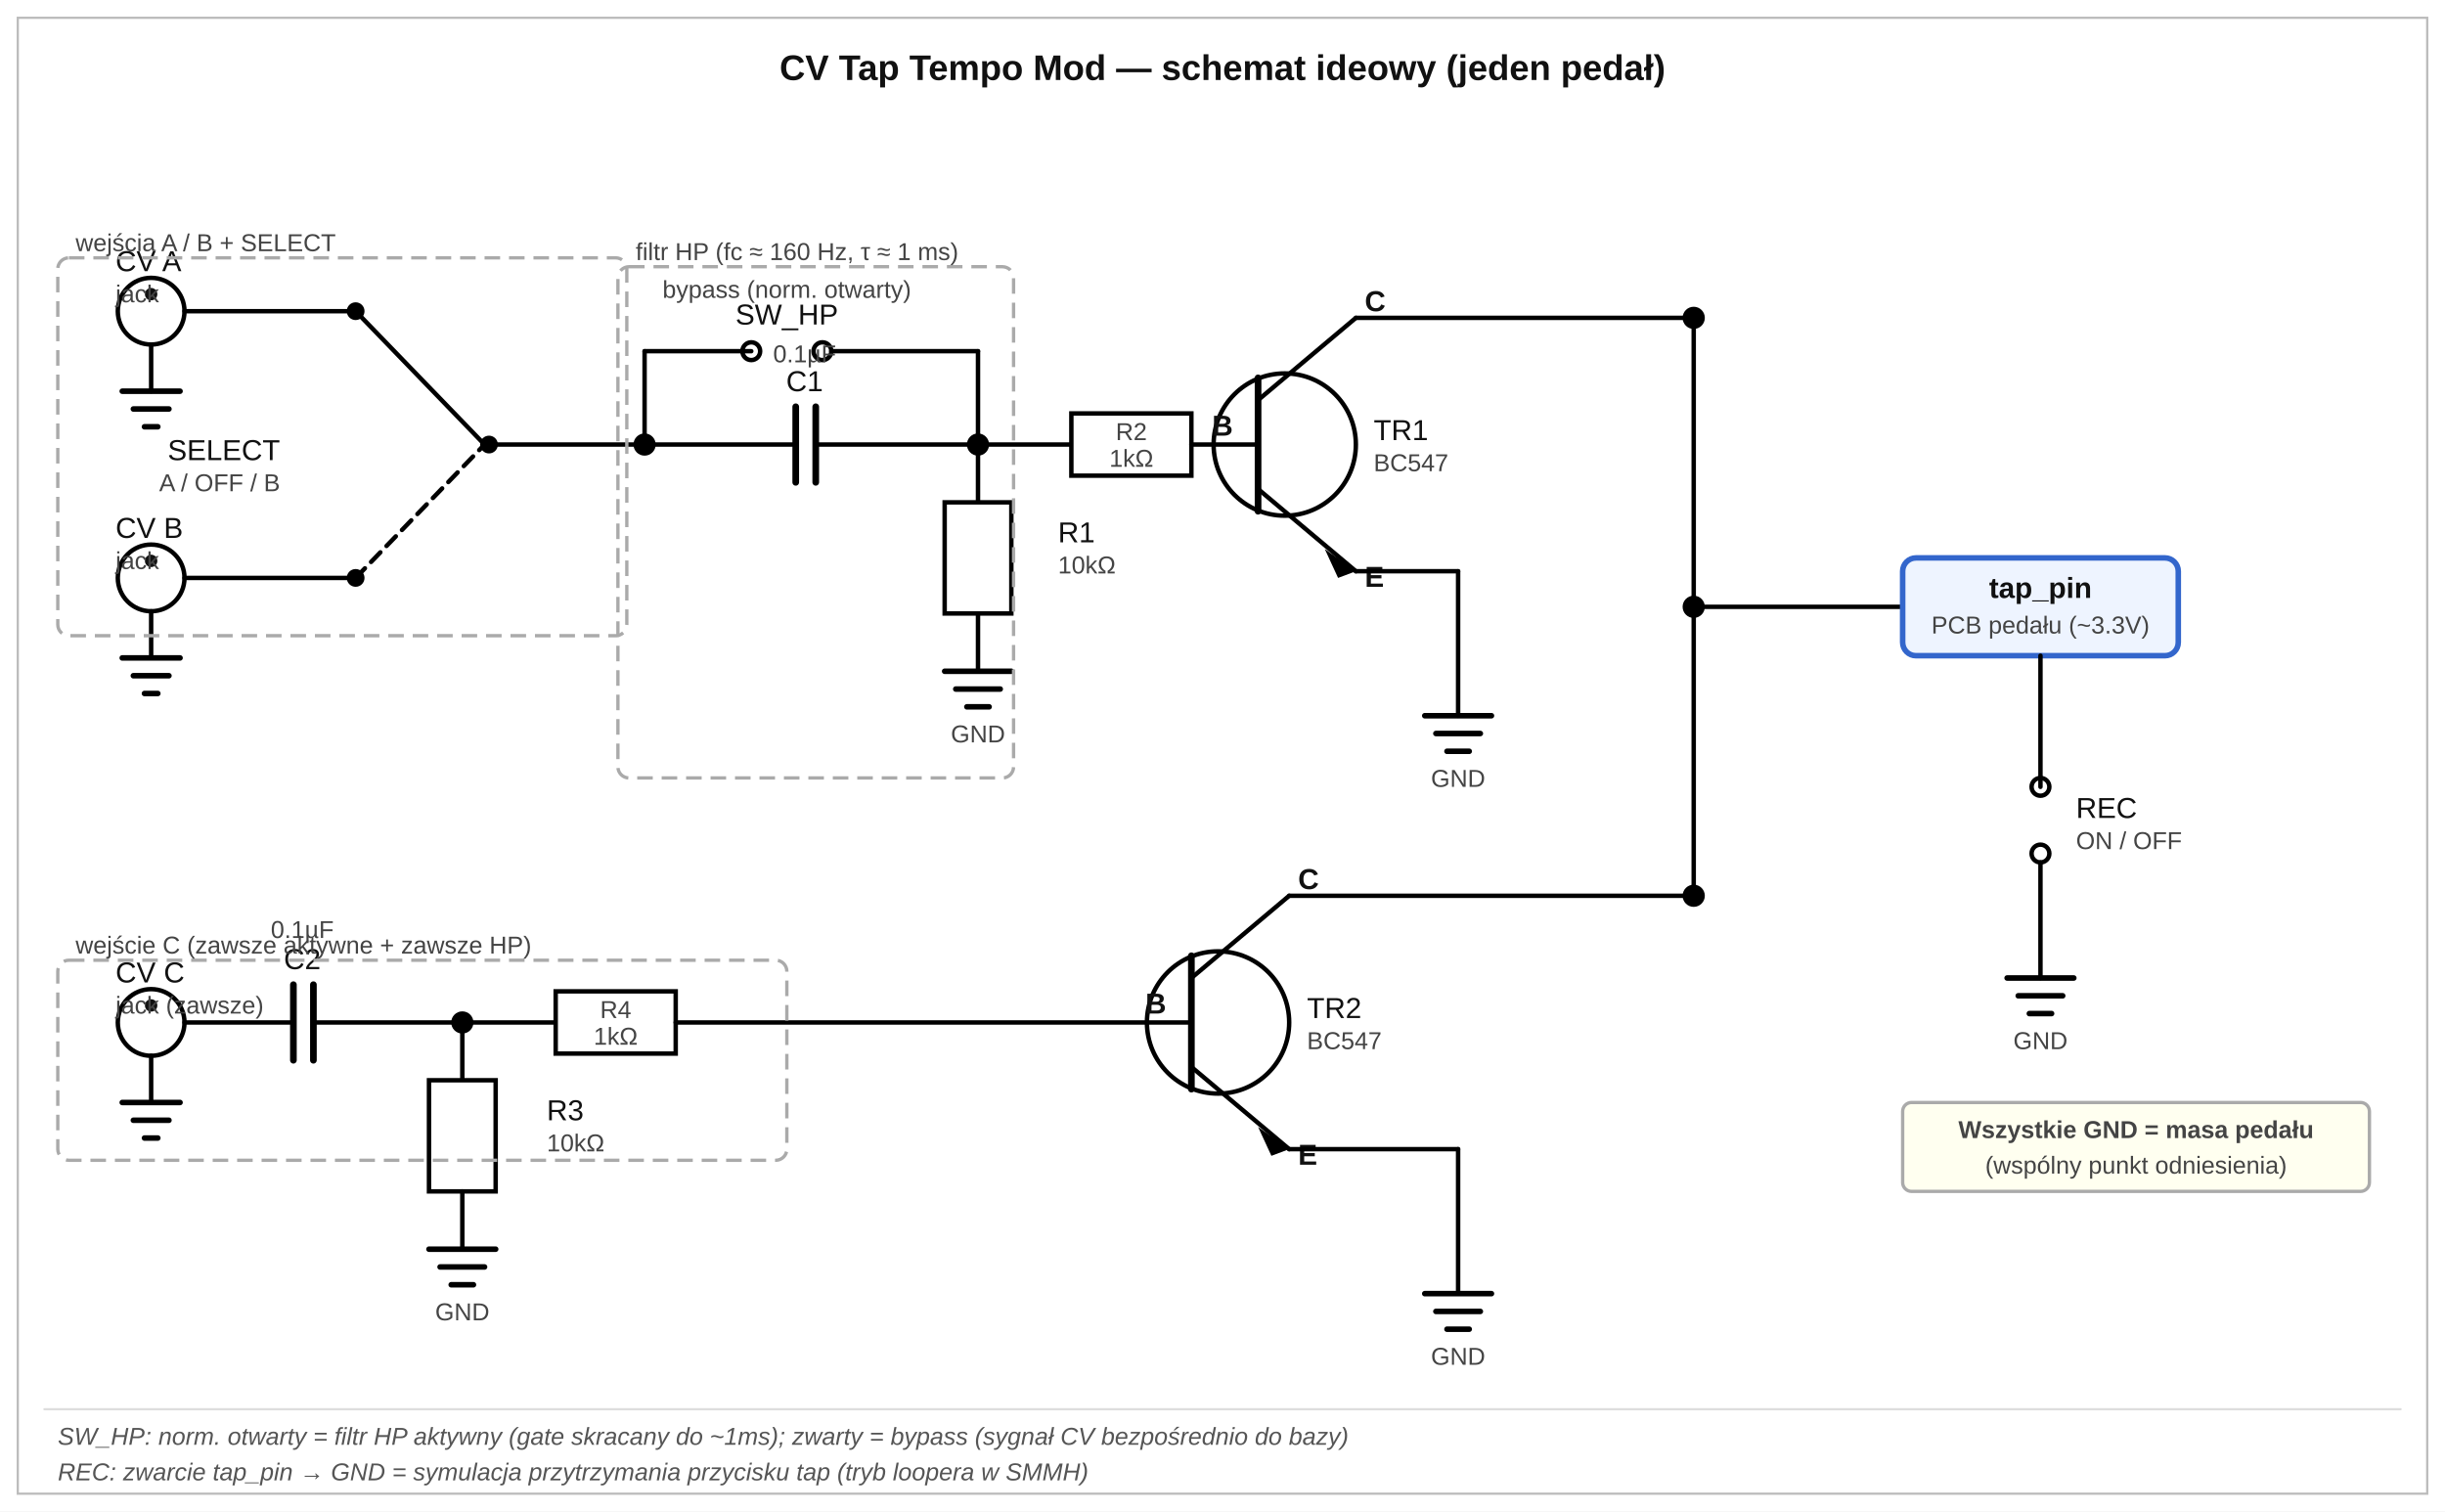
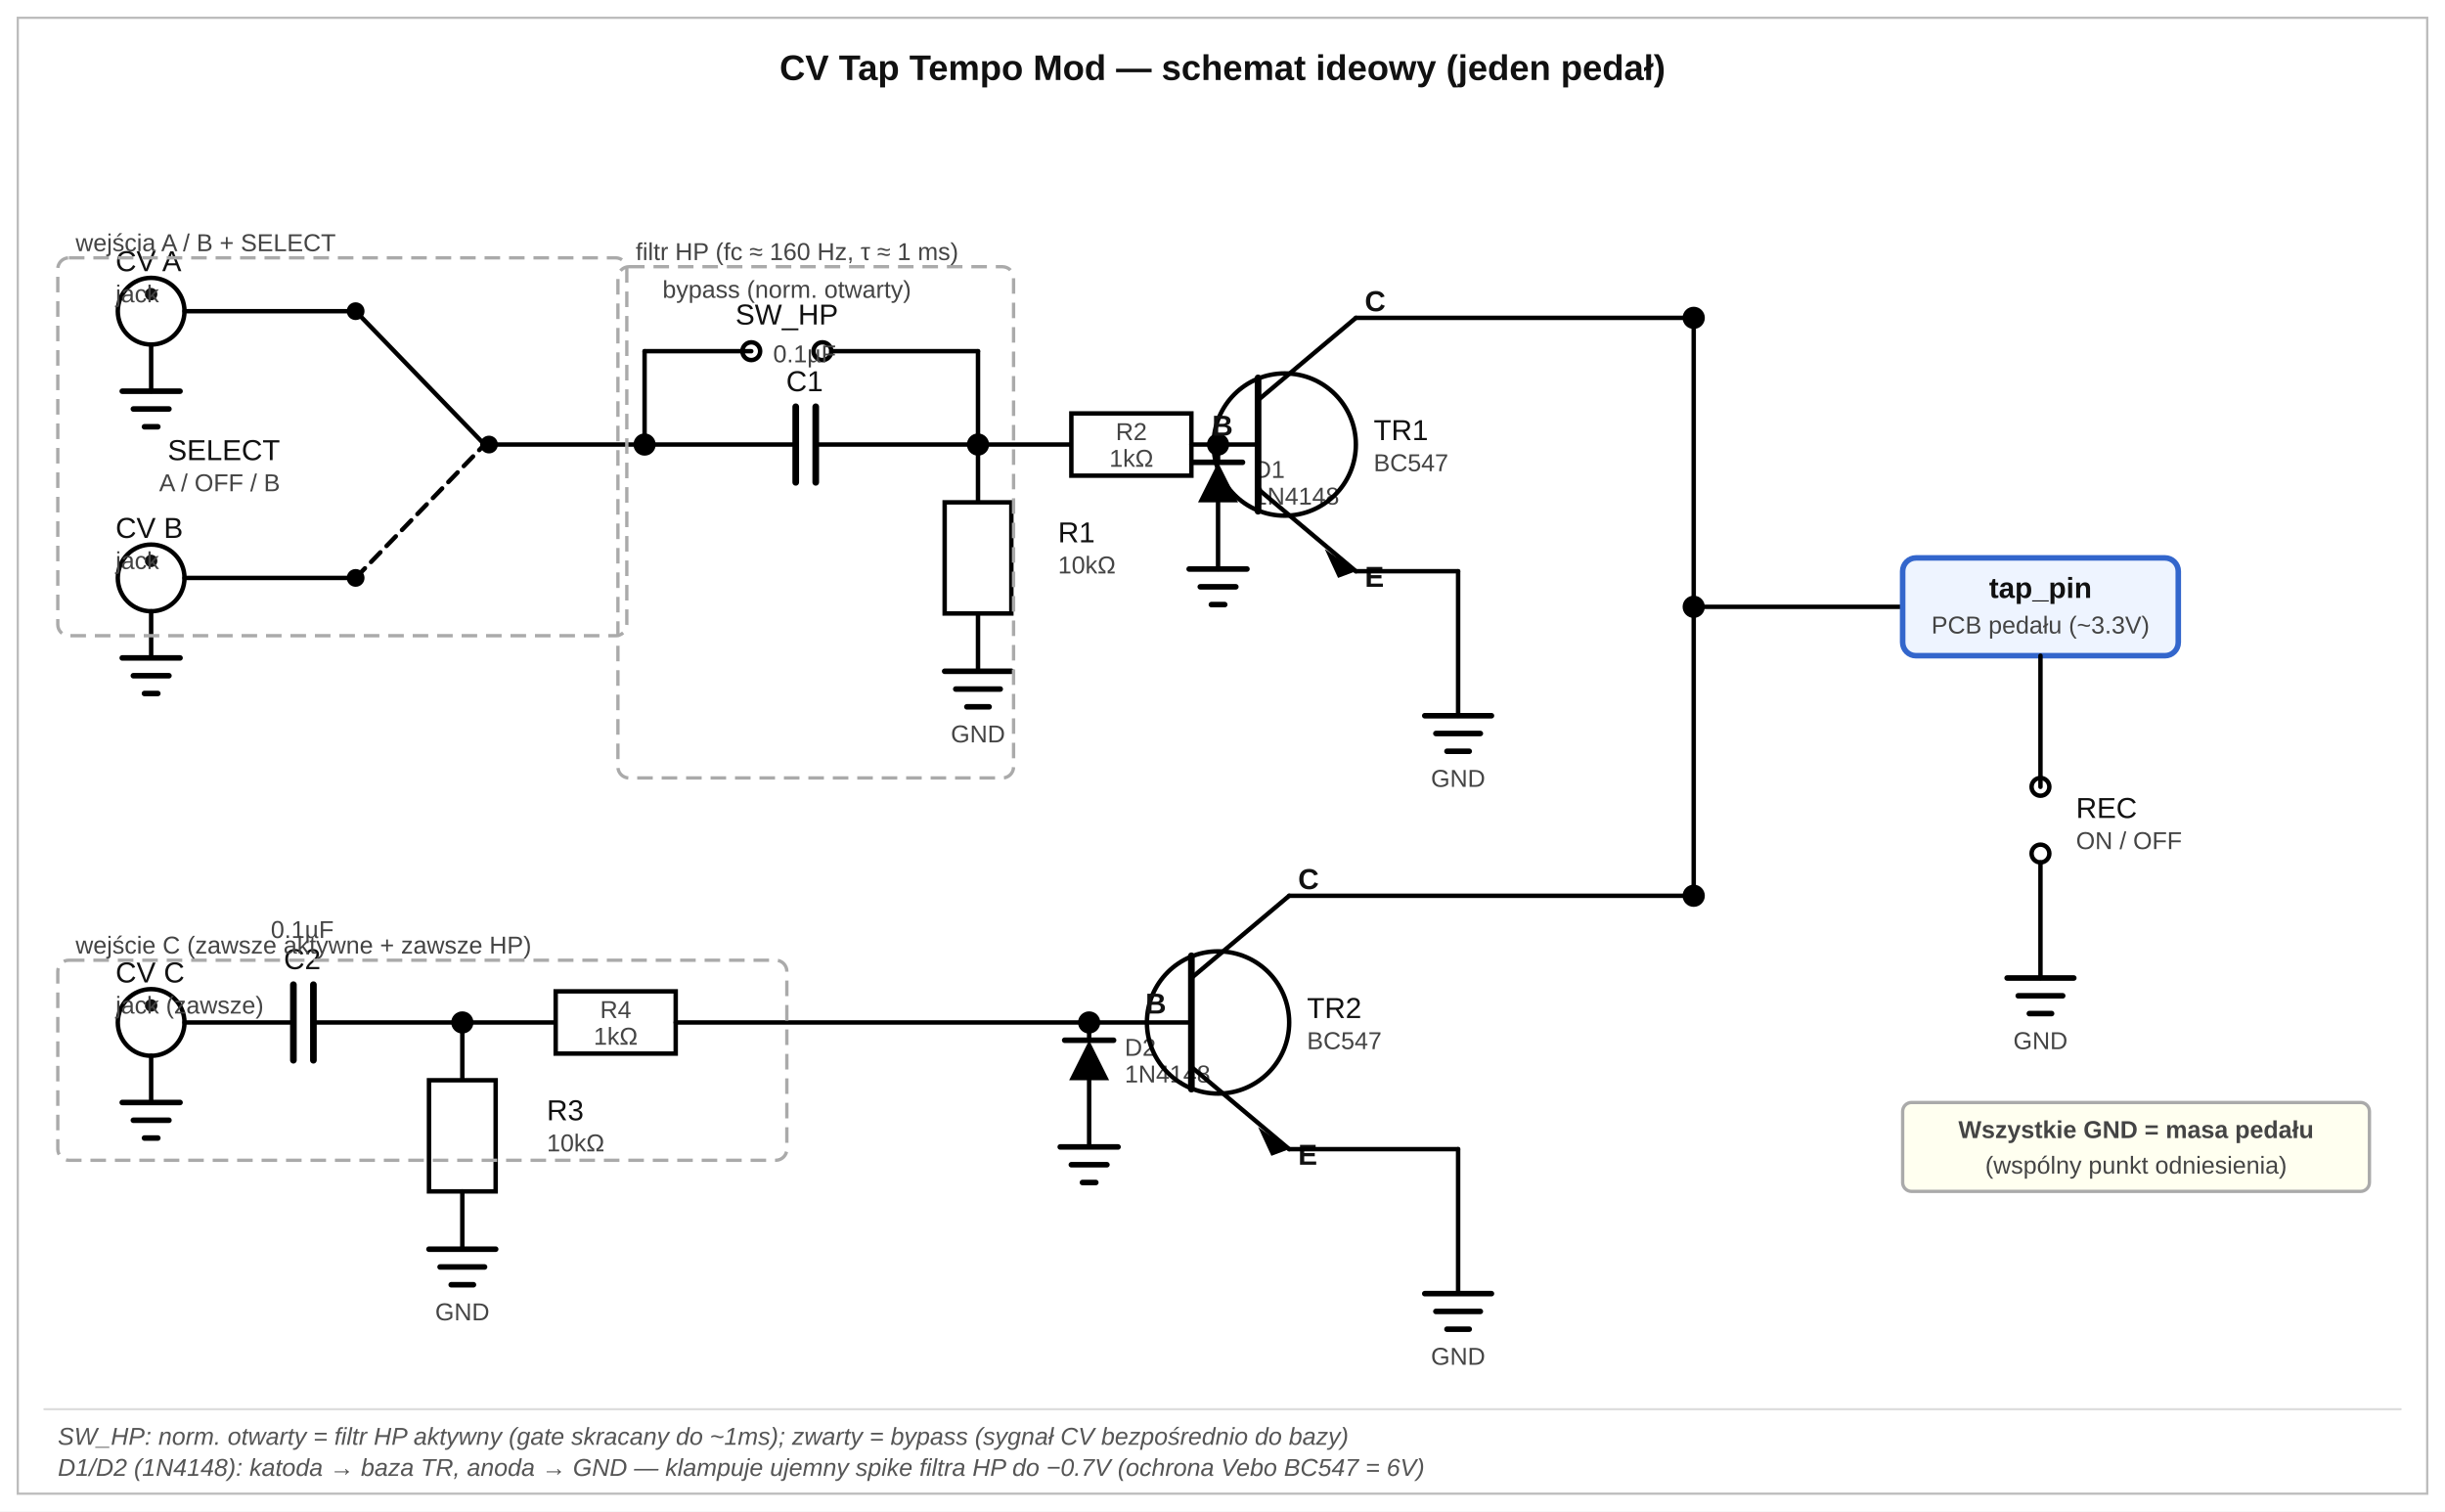
<svg xmlns="http://www.w3.org/2000/svg" width="1100" height="680" viewBox="0 0 1100 680" font-family="Arial, sans-serif" font-size="13">
  <style>
    .lbl  { font-size: 13px; fill: #111; }
    .val  { font-size: 11px; fill: #444; }
    .pin  { font-size: 13px; fill: #111; font-weight: bold; }
    .head { font-size: 16px; font-weight: bold; fill: #111; }
    .note { font-size: 11px; fill: #555; font-style: italic; }
    line  { stroke-linecap: round; stroke-linejoin: round; }
  </style>
  <rect width="1100" height="680" fill="white" />
  <rect x="8" y="8" width="1084" height="664" fill="none" stroke="#bbb" stroke-width="1" />
  <text x="550" y="36" text-anchor="middle" class="head">CV Tap Tempo Mod — schemat ideowy (jeden pedał)</text>
  <circle cx="68" cy="140" r="15" fill="white" stroke="black" stroke-width="2" />
  <text x="68" y="136" text-anchor="middle" class="pin">●</text>
  <text x="52" y="122" class="lbl">CV A</text>
  <text x="52" y="136" class="val">jack</text>
  <line x1="68" y1="155" x2="68" y2="176" stroke="black" stroke-width="2" />
  <line x1="55" y1="176" x2="81" y2="176" stroke="black" stroke-width="2.5" />
  <line x1="60" y1="184" x2="76" y2="184" stroke="black" stroke-width="2.5" />
  <line x1="65" y1="192" x2="71" y2="192" stroke="black" stroke-width="2.5" />
  <line x1="83" y1="140" x2="160" y2="140" stroke="black" stroke-width="2" />
  <circle cx="68" cy="260" r="15" fill="white" stroke="black" stroke-width="2" />
  <text x="68" y="256" text-anchor="middle" class="pin">●</text>
  <text x="52" y="242" class="lbl">CV B</text>
  <text x="52" y="256" class="val">jack</text>
  <line x1="68" y1="275" x2="68" y2="296" stroke="black" stroke-width="2" />
  <line x1="55" y1="296" x2="81" y2="296" stroke="black" stroke-width="2.5" />
  <line x1="60" y1="304" x2="76" y2="304" stroke="black" stroke-width="2.5" />
  <line x1="65" y1="312" x2="71" y2="312" stroke="black" stroke-width="2.5" />
  <line x1="83" y1="260" x2="160" y2="260" stroke="black" stroke-width="2" />
  <circle cx="160" cy="140" r="4" fill="black" />
  <circle cx="160" cy="260" r="4" fill="black" />
  <circle cx="220" cy="200" r="4" fill="black" />
  <line x1="160" y1="140" x2="218" y2="200" stroke="black" stroke-width="2" />
  <line x1="160" y1="260" x2="218" y2="200" stroke="black" stroke-width="2" stroke-dasharray="6,4" />
  <text x="126" y="207" text-anchor="end" class="lbl">SELECT</text>
  <text x="126" y="221" text-anchor="end" class="val">A / OFF / B</text>
  <line x1="220" y1="200" x2="290" y2="200" stroke="black" stroke-width="2" />
  <circle cx="290" cy="200" r="5" fill="black" />
  <line x1="290" y1="200" x2="290" y2="158" stroke="black" stroke-width="2" />
  <line x1="290" y1="158" x2="338" y2="158" stroke="black" stroke-width="2" />
  <circle cx="338" cy="158" r="4" fill="none" stroke="black" stroke-width="2" />
  <circle cx="370" cy="158" r="4" fill="none" stroke="black" stroke-width="2" />
  <line x1="374" y1="158" x2="440" y2="158" stroke="black" stroke-width="2" />
  <line x1="440" y1="158" x2="440" y2="200" stroke="black" stroke-width="2" />
  <text x="354" y="146" text-anchor="middle" class="lbl">SW_HP</text>
  <text x="354" y="134" text-anchor="middle" class="val">bypass  (norm. otwarty)</text>
  <line x1="290" y1="200" x2="358" y2="200" stroke="black" stroke-width="2" />
  <line x1="358" y1="183" x2="358" y2="217" stroke="black" stroke-width="3" />
  <line x1="367" y1="183" x2="367" y2="217" stroke="black" stroke-width="3" />
  <line x1="367" y1="200" x2="440" y2="200" stroke="black" stroke-width="2" />
  <text x="362" y="176" text-anchor="middle" class="lbl">C1</text>
  <text x="362" y="163" text-anchor="middle" class="val">0.1µF</text>
  <circle cx="440" cy="200" r="5" fill="black" />
  <line x1="440" y1="200" x2="440" y2="226" stroke="black" stroke-width="2" />
  <rect x="425" y="226" width="30" height="50" fill="white" stroke="black" stroke-width="2" />
  <text x="476" y="244" class="lbl">R1</text>
  <text x="476" y="258" class="val">10kΩ</text>
  <line x1="440" y1="276" x2="440" y2="302" stroke="black" stroke-width="2" />
  <line x1="425" y1="302" x2="455" y2="302" stroke="black" stroke-width="2.5" />
  <line x1="430" y1="310" x2="450" y2="310" stroke="black" stroke-width="2.5" />
  <line x1="435" y1="318" x2="445" y2="318" stroke="black" stroke-width="2.5" />
  <text x="440" y="334" text-anchor="middle" class="val">GND</text>
  <line x1="440" y1="200" x2="482" y2="200" stroke="black" stroke-width="2" />
  <rect x="482" y="186" width="54" height="28" fill="white" stroke="black" stroke-width="2" />
  <text x="509" y="198" text-anchor="middle" class="val">R2</text>
  <text x="509" y="210" text-anchor="middle" class="val">1kΩ</text>
  <line x1="536" y1="200" x2="566" y2="200" stroke="black" stroke-width="2" />
+   <circle cx="548" cy="200" r="5" fill="black" />
+   <line x1="548" y1="200" x2="548" y2="208" stroke="black" stroke-width="2" />
+   <line x1="537" y1="208" x2="559" y2="208" stroke="black" stroke-width="2.5" />
+   <polygon points="548,208 539,226 557,226" fill="black" />
+   <line x1="548" y1="226" x2="548" y2="256" stroke="black" stroke-width="2" />
+   <line x1="535" y1="256" x2="561" y2="256" stroke="black" stroke-width="2.5" />
+   <line x1="540" y1="264" x2="556" y2="264" stroke="black" stroke-width="2.5" />
+   <line x1="545" y1="272" x2="551" y2="272" stroke="black" stroke-width="2.5" />
+   <text x="564" y="215" class="val">D1</text>
+   <text x="564" y="227" class="val">1N4148</text>
  <line x1="566" y1="170" x2="566" y2="230" stroke="black" stroke-width="3" />
  <line x1="566" y1="180" x2="610" y2="143" stroke="black" stroke-width="2" />
  <line x1="566" y1="220" x2="610" y2="257" stroke="black" stroke-width="2" />
  <polygon points="596,247 610,257 602,260" fill="black" />
  <circle cx="578" cy="200" r="32" fill="none" stroke="black" stroke-width="2" />
  <text x="550" y="196" text-anchor="middle" class="pin">B</text>
  <text x="614" y="140" class="pin">C</text>
  <text x="614" y="264" class="pin">E</text>
  <text x="618" y="198" class="lbl">TR1</text>
  <text x="618" y="212" class="val">BC547</text>
  <line x1="610" y1="257" x2="656" y2="257" stroke="black" stroke-width="2" />
  <line x1="656" y1="257" x2="656" y2="322" stroke="black" stroke-width="2" />
  <line x1="641" y1="322" x2="671" y2="322" stroke="black" stroke-width="2.5" />
  <line x1="646" y1="330" x2="666" y2="330" stroke="black" stroke-width="2.5" />
  <line x1="651" y1="338" x2="661" y2="338" stroke="black" stroke-width="2.5" />
  <text x="656" y="354" text-anchor="middle" class="val">GND</text>
  <circle cx="68" cy="460" r="15" fill="white" stroke="black" stroke-width="2" />
  <text x="68" y="456" text-anchor="middle" class="pin">●</text>
  <text x="52" y="442" class="lbl">CV C</text>
  <text x="52" y="456" class="val">jack (zawsze)</text>
  <line x1="68" y1="475" x2="68" y2="496" stroke="black" stroke-width="2" />
  <line x1="55" y1="496" x2="81" y2="496" stroke="black" stroke-width="2.5" />
  <line x1="60" y1="504" x2="76" y2="504" stroke="black" stroke-width="2.5" />
  <line x1="65" y1="512" x2="71" y2="512" stroke="black" stroke-width="2.5" />
  <line x1="83" y1="460" x2="132" y2="460" stroke="black" stroke-width="2" />
  <line x1="132" y1="443" x2="132" y2="477" stroke="black" stroke-width="3" />
  <line x1="141" y1="443" x2="141" y2="477" stroke="black" stroke-width="3" />
  <line x1="141" y1="460" x2="208" y2="460" stroke="black" stroke-width="2" />
  <text x="136" y="436" text-anchor="middle" class="lbl">C2</text>
  <text x="136" y="422" text-anchor="middle" class="val">0.1µF</text>
  <circle cx="208" cy="460" r="5" fill="black" />
  <line x1="208" y1="460" x2="208" y2="486" stroke="black" stroke-width="2" />
  <rect x="193" y="486" width="30" height="50" fill="white" stroke="black" stroke-width="2" />
  <text x="246" y="504" class="lbl">R3</text>
  <text x="246" y="518" class="val">10kΩ</text>
  <line x1="208" y1="536" x2="208" y2="562" stroke="black" stroke-width="2" />
  <line x1="193" y1="562" x2="223" y2="562" stroke="black" stroke-width="2.5" />
  <line x1="198" y1="570" x2="218" y2="570" stroke="black" stroke-width="2.5" />
  <line x1="203" y1="578" x2="213" y2="578" stroke="black" stroke-width="2.5" />
  <text x="208" y="594" text-anchor="middle" class="val">GND</text>
  <line x1="208" y1="460" x2="250" y2="460" stroke="black" stroke-width="2" />
  <rect x="250" y="446" width="54" height="28" fill="white" stroke="black" stroke-width="2" />
  <text x="277" y="458" text-anchor="middle" class="val">R4</text>
  <text x="277" y="470" text-anchor="middle" class="val">1kΩ</text>
  <line x1="304" y1="460" x2="536" y2="460" stroke="black" stroke-width="2" />
+   <circle cx="490" cy="460" r="5" fill="black" />
+   <line x1="490" y1="460" x2="490" y2="468" stroke="black" stroke-width="2" />
+   <line x1="479" y1="468" x2="501" y2="468" stroke="black" stroke-width="2.5" />
+   <polygon points="490,468 481,486 499,486" fill="black" />
+   <line x1="490" y1="486" x2="490" y2="516" stroke="black" stroke-width="2" />
+   <line x1="477" y1="516" x2="503" y2="516" stroke="black" stroke-width="2.5" />
+   <line x1="482" y1="524" x2="498" y2="524" stroke="black" stroke-width="2.5" />
+   <line x1="487" y1="532" x2="493" y2="532" stroke="black" stroke-width="2.5" />
+   <text x="506" y="475" class="val">D2</text>
+   <text x="506" y="487" class="val">1N4148</text>
  <line x1="536" y1="430" x2="536" y2="490" stroke="black" stroke-width="3" />
  <line x1="536" y1="440" x2="580" y2="403" stroke="black" stroke-width="2" />
  <line x1="536" y1="480" x2="580" y2="517" stroke="black" stroke-width="2" />
  <polygon points="566,507 580,517 572,520" fill="black" />
  <circle cx="548" cy="460" r="32" fill="none" stroke="black" stroke-width="2" />
  <text x="520" y="456" text-anchor="middle" class="pin">B</text>
  <text x="584" y="400" class="pin">C</text>
  <text x="584" y="524" class="pin">E</text>
  <text x="588" y="458" class="lbl">TR2</text>
  <text x="588" y="472" class="val">BC547</text>
  <line x1="580" y1="517" x2="656" y2="517" stroke="black" stroke-width="2" />
  <line x1="656" y1="517" x2="656" y2="582" stroke="black" stroke-width="2" />
  <line x1="641" y1="582" x2="671" y2="582" stroke="black" stroke-width="2.5" />
  <line x1="646" y1="590" x2="666" y2="590" stroke="black" stroke-width="2.5" />
  <line x1="651" y1="598" x2="661" y2="598" stroke="black" stroke-width="2.5" />
  <text x="656" y="614" text-anchor="middle" class="val">GND</text>
  <line x1="610" y1="143" x2="762" y2="143" stroke="black" stroke-width="2" />
  <line x1="580" y1="403" x2="762" y2="403" stroke="black" stroke-width="2" />
  <line x1="762" y1="143" x2="762" y2="403" stroke="black" stroke-width="2" />
  <circle cx="762" cy="143" r="5" fill="black" />
  <circle cx="762" cy="403" r="5" fill="black" />
  <circle cx="762" cy="273" r="5" fill="black" />
  <line x1="762" y1="273" x2="856" y2="273" stroke="black" stroke-width="2" />
  <rect x="856" y="251" width="124" height="44" fill="#eef4ff" stroke="#3366cc" stroke-width="2.5" rx="6" />
  <text x="918" y="269" text-anchor="middle" class="lbl" font-weight="bold">tap_pin</text>
  <text x="918" y="285" text-anchor="middle" class="val">PCB pedału (~3.3V)</text>
  <line x1="918" y1="295" x2="918" y2="354" stroke="black" stroke-width="2" />
  <circle cx="918" cy="354" r="4" fill="none" stroke="black" stroke-width="2" />
  <circle cx="918" cy="384" r="4" fill="none" stroke="black" stroke-width="2" />
  <line x1="918" y1="388" x2="918" y2="440" stroke="black" stroke-width="2" />
  <text x="934" y="368" class="lbl">REC</text>
  <text x="934" y="382" class="val">ON / OFF</text>
  <line x1="903" y1="440" x2="933" y2="440" stroke="black" stroke-width="2.5" />
  <line x1="908" y1="448" x2="928" y2="448" stroke="black" stroke-width="2.5" />
  <line x1="913" y1="456" x2="923" y2="456" stroke="black" stroke-width="2.5" />
  <text x="918" y="472" text-anchor="middle" class="val">GND</text>
  <rect x="856" y="496" width="210" height="40" fill="#fffff0" stroke="#aaa" stroke-width="1.5" rx="4" />
  <text x="961" y="512" text-anchor="middle" class="val" font-weight="bold">Wszystkie GND = masa pedału</text>
  <text x="961" y="528" text-anchor="middle" class="val">(wspólny punkt odniesienia)</text>
  <rect x="26" y="116" width="256" height="170" fill="none" stroke="#aaa" stroke-width="1.5" stroke-dasharray="7,4" rx="5" />
  <text x="34" y="113" class="val" fill="#888">wejścia A / B + SELECT</text>
  <rect x="26" y="432" width="328" height="90" fill="none" stroke="#aaa" stroke-width="1.5" stroke-dasharray="7,4" rx="5" />
  <text x="34" y="429" class="val" fill="#888">wejście C (zawsze aktywne + zawsze HP)</text>
  <rect x="278" y="120" width="178" height="230" fill="none" stroke="#aaa" stroke-width="1.5" stroke-dasharray="7,4" rx="5" />
  <text x="286" y="117" class="val" fill="#888">filtr HP  (fc ≈ 160 Hz, τ ≈ 1 ms)</text>
  <line x1="20" y1="634" x2="1080" y2="634" stroke="#ddd" stroke-width="1" />
-   <text x="26" y="650" class="note">
-     SW_HP: norm. otwarty = filtr HP aktywny (gate skracany do ~1ms);  zwarty = bypass (sygnał CV bezpośrednio do bazy)
-   </text>
-   <text x="26" y="666" class="note">
-     REC: zwarcie tap_pin → GND = symulacja przytrzymania przycisku tap  (tryb loopera w SMMH)
-   </text>
+   <text x="26" y="650" class="note">SW_HP: norm. otwarty = filtr HP aktywny (gate skracany do ~1ms);  zwarty = bypass (sygnał CV bezpośrednio do bazy)</text>
+   <text x="26" y="664" class="note">D1/D2 (1N4148): katoda → baza TR, anoda → GND — klampuje ujemny spike filtra HP do −0.7V (ochrona Vebo BC547 = 6V)</text>
</svg>
